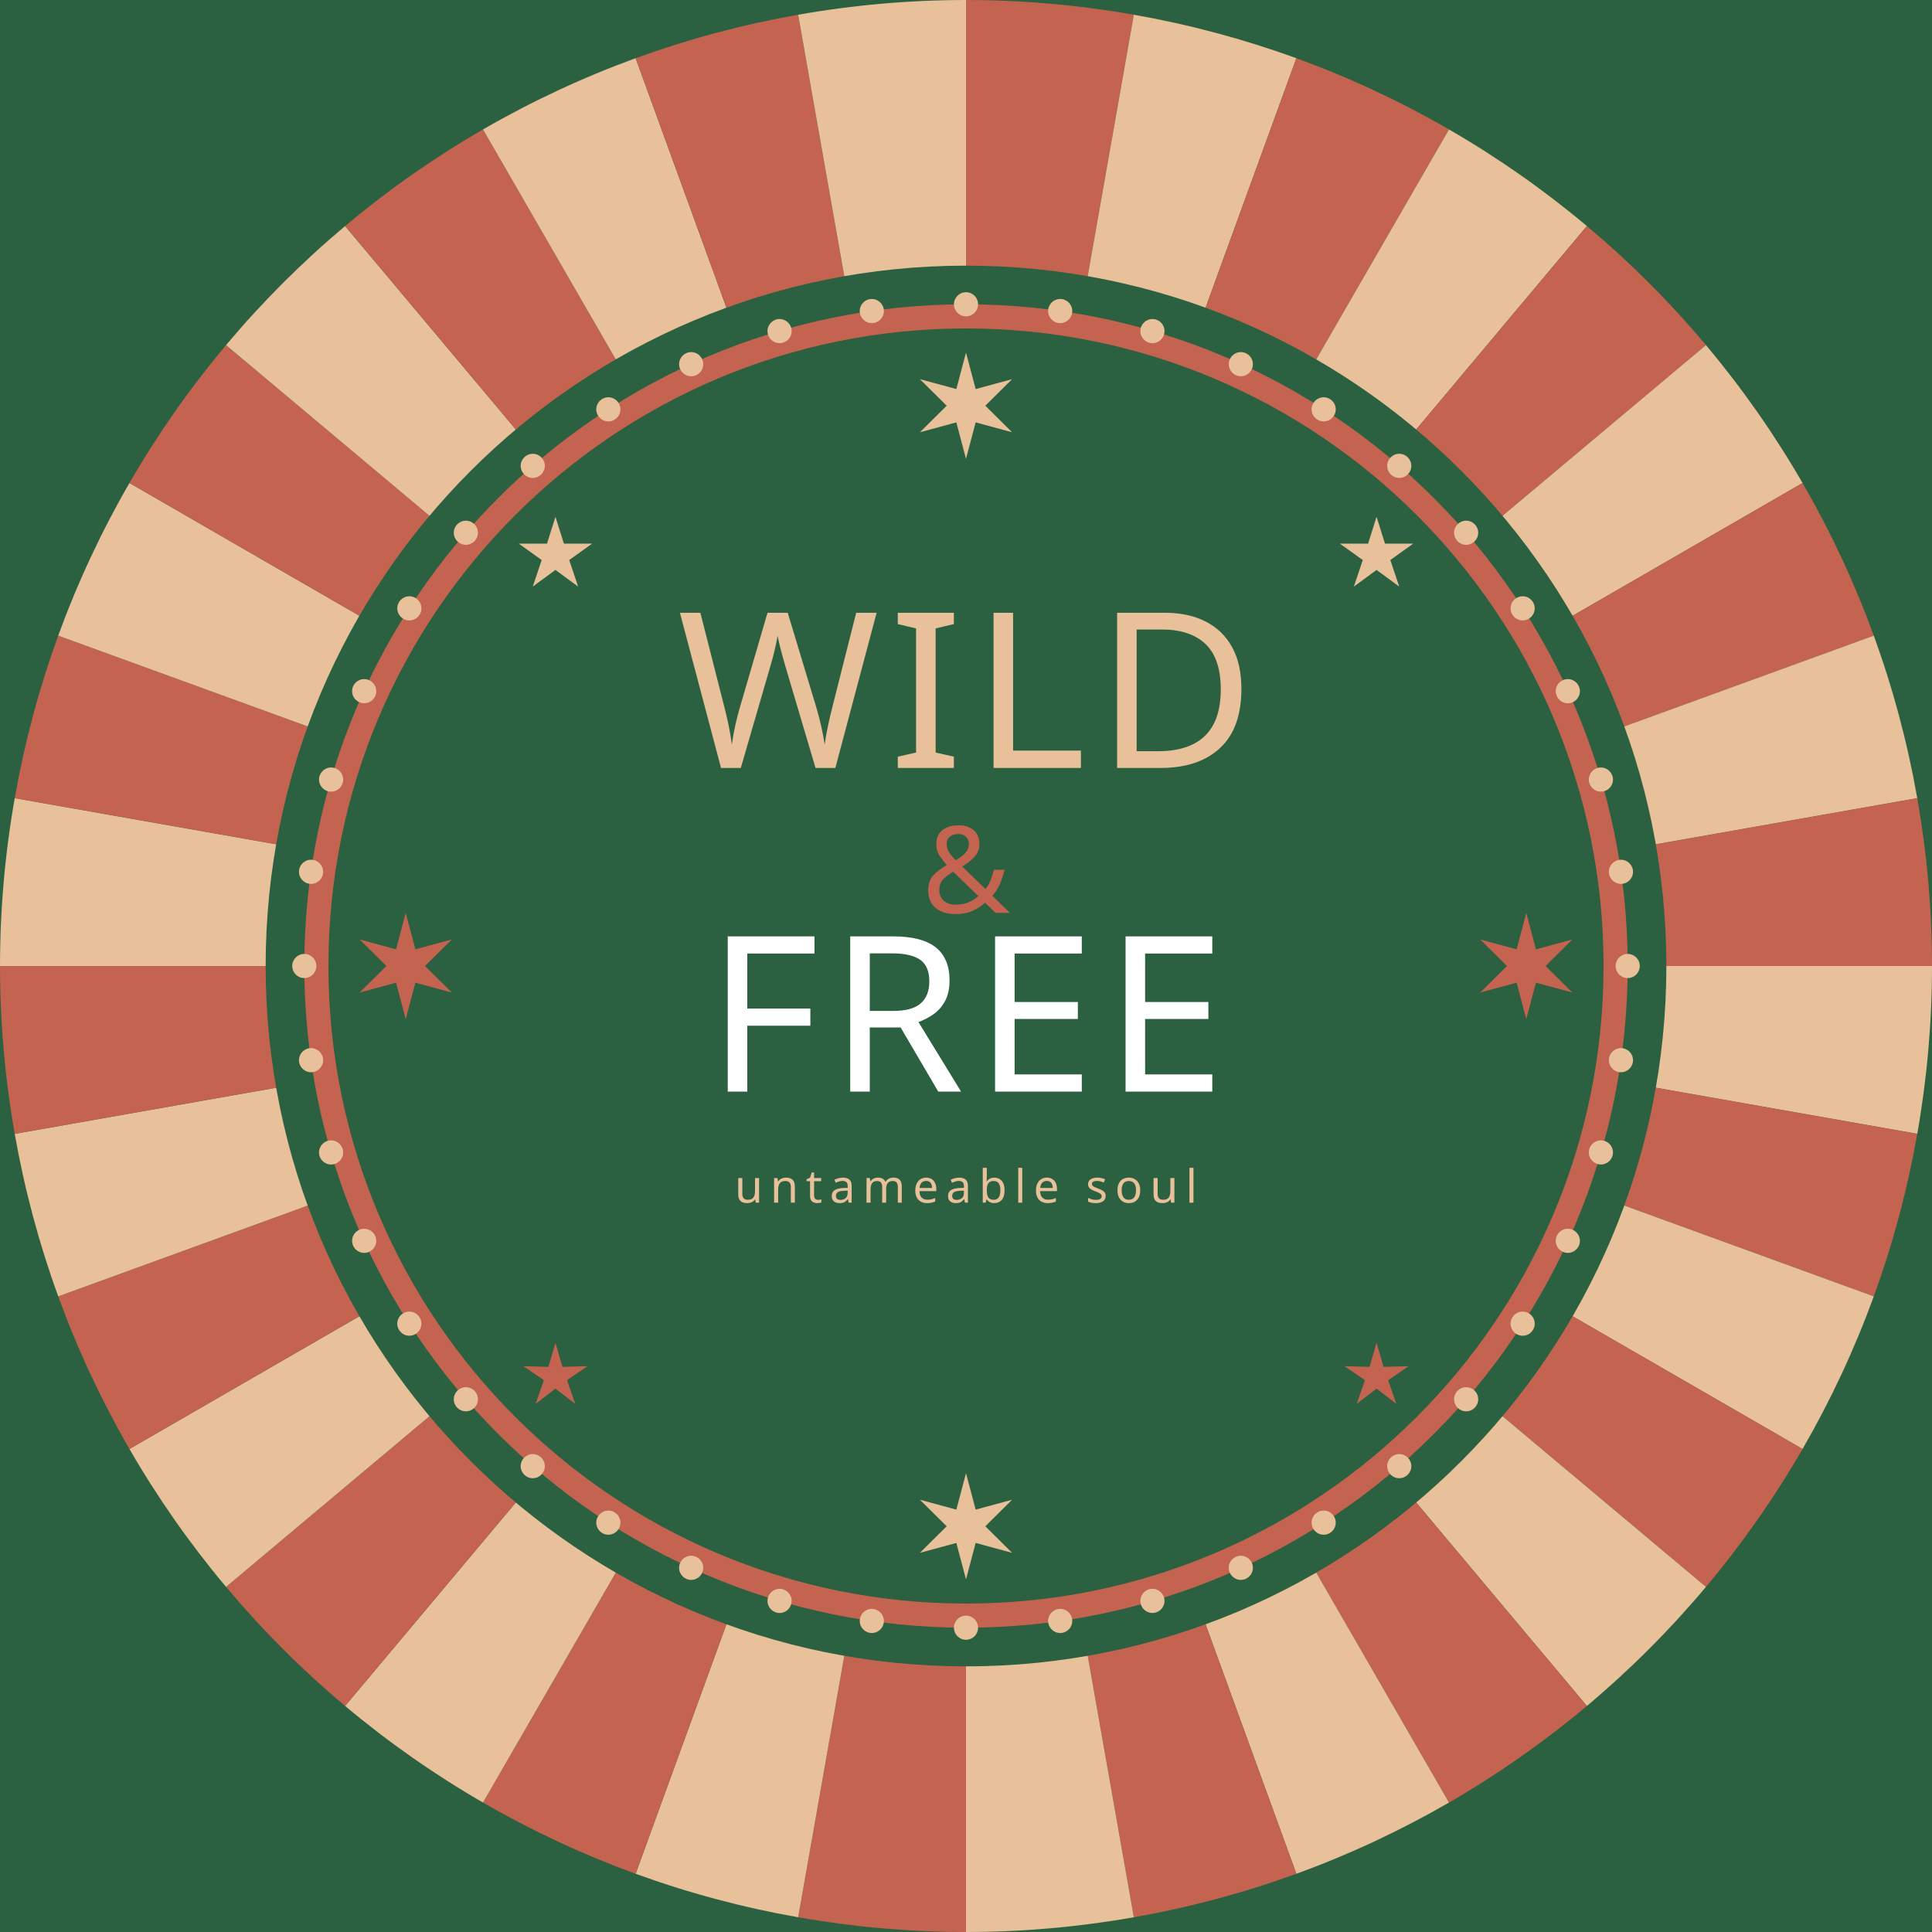
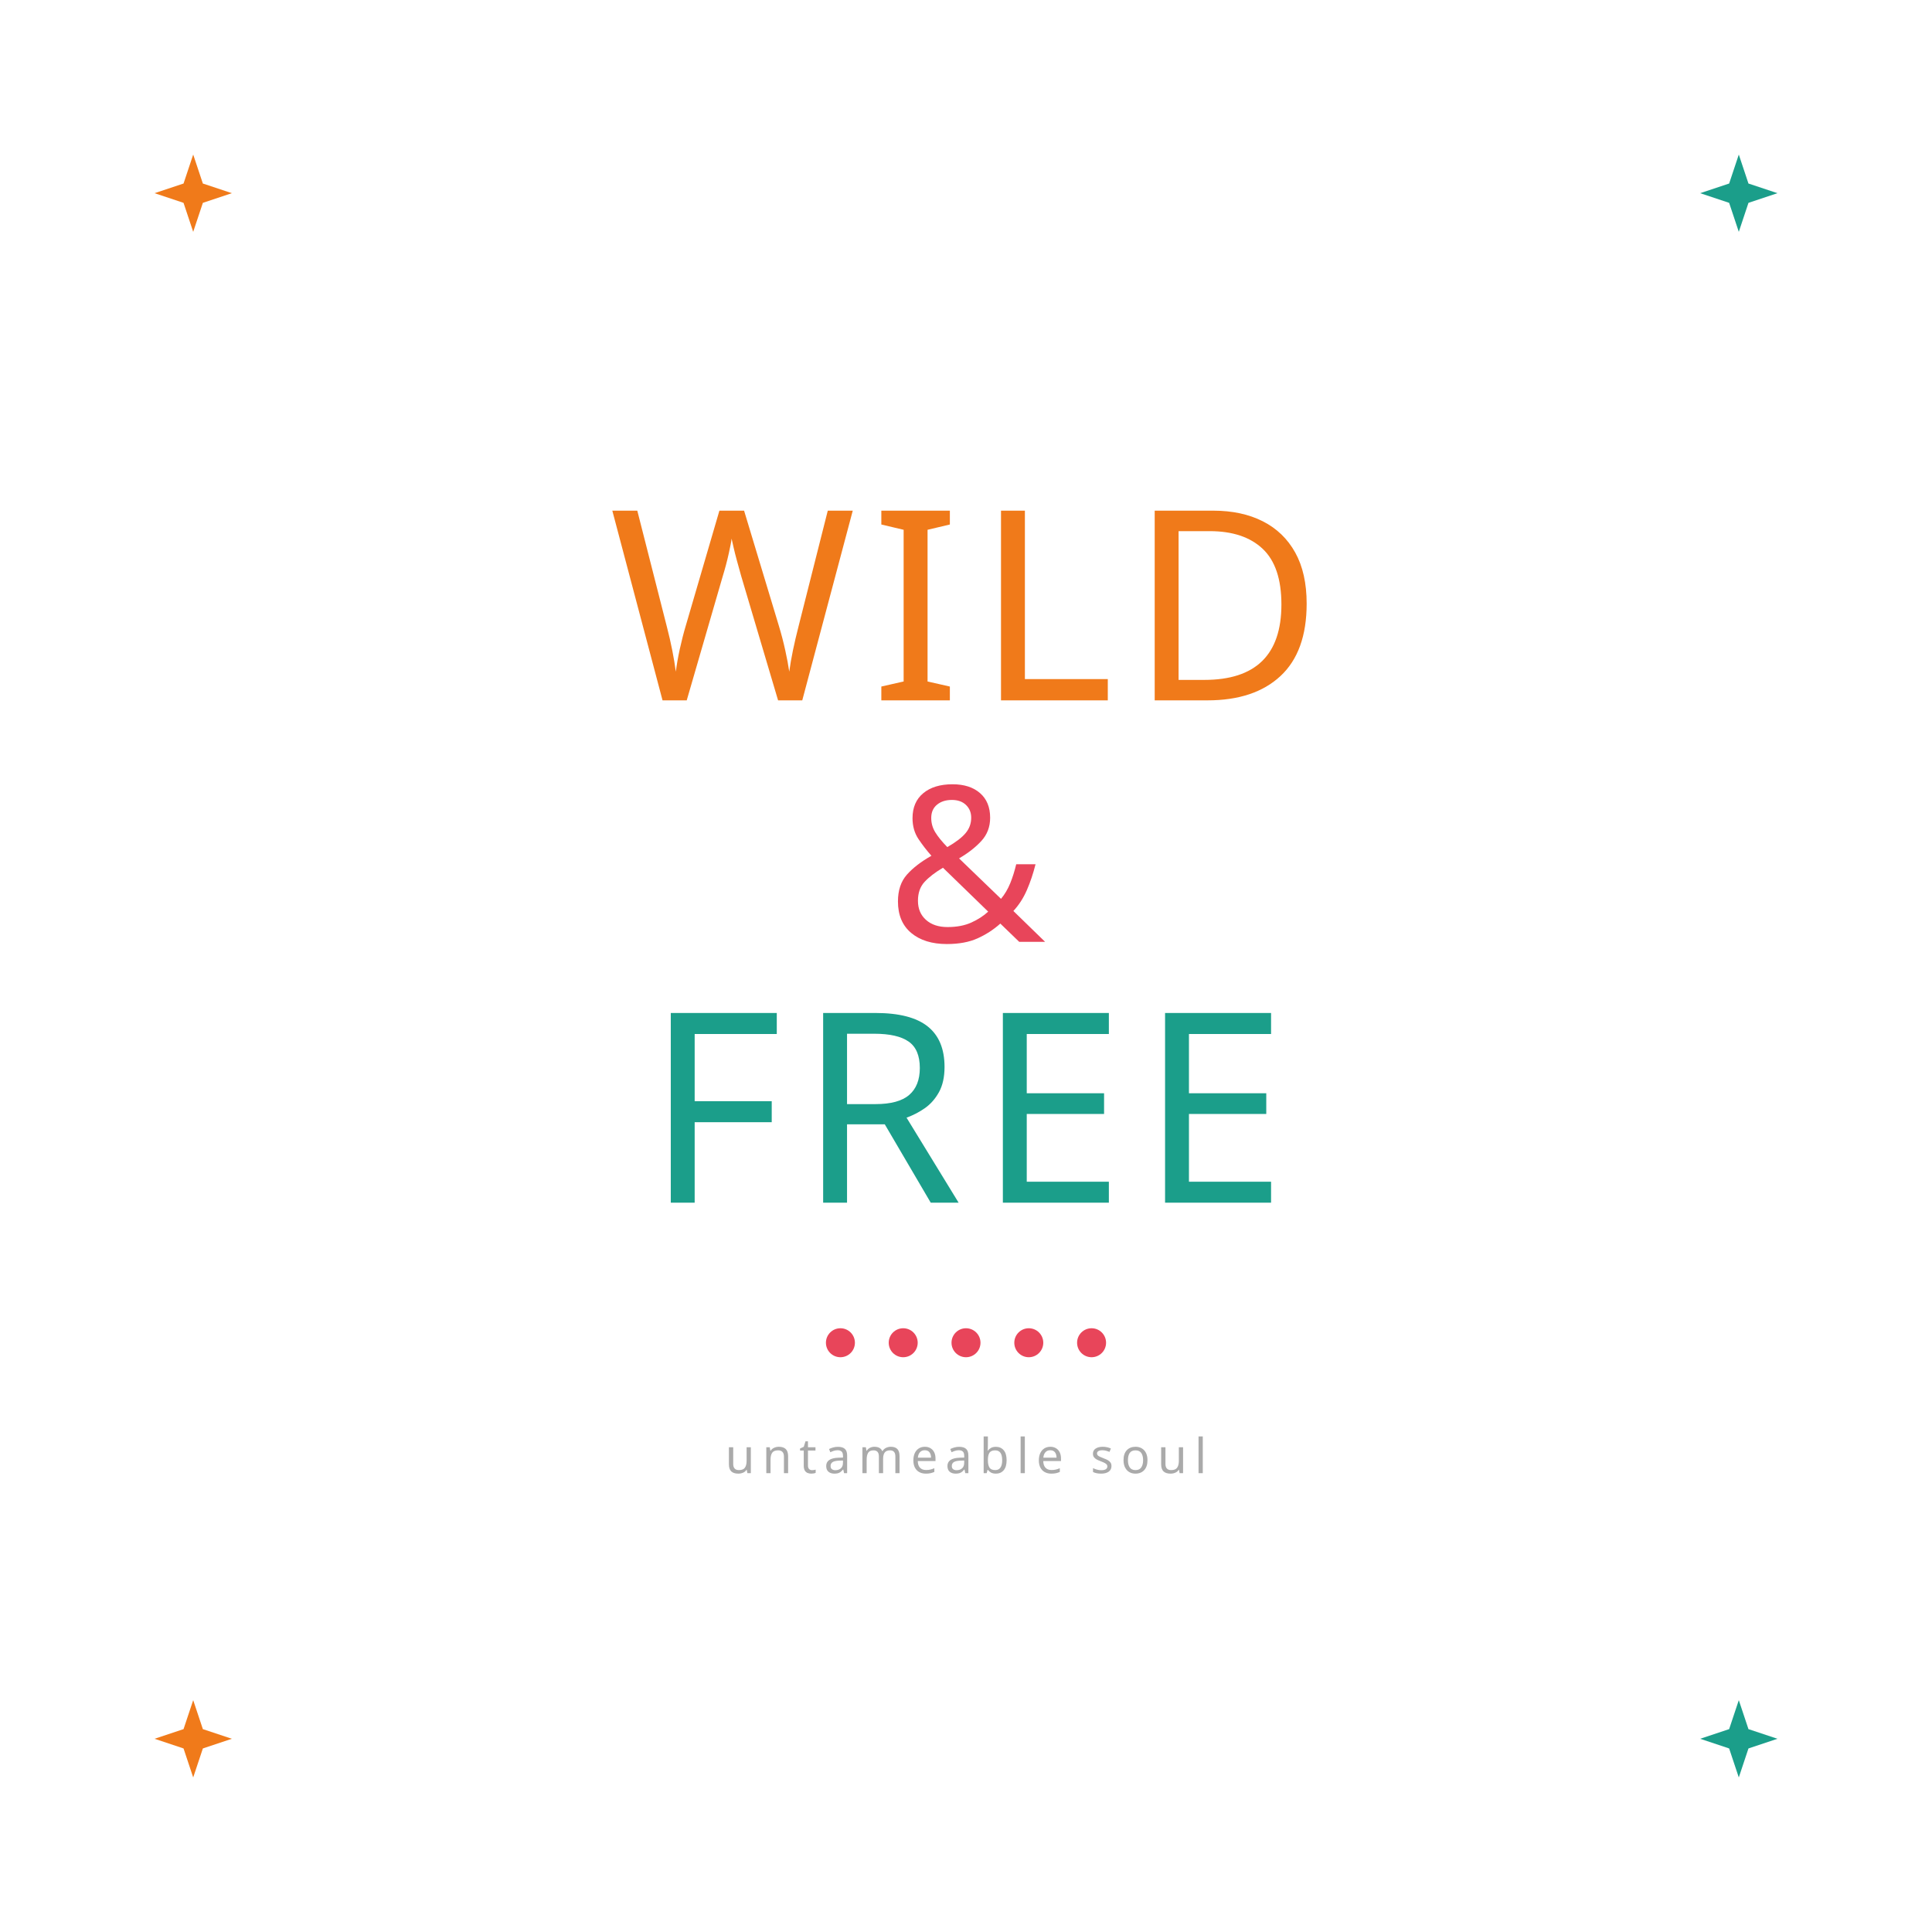
<svg xmlns="http://www.w3.org/2000/svg" viewBox="0 0 800 800" width="800" height="800">
-   <rect width="800" height="800" fill="#2B6040" />
+   <rect width="800" height="800" fill="#FFFFFF" />
  <defs>
    <style>
      @font-face { font-family: 'BebasNeue'; src: url('/usr/local/share/fonts/BebasNeue-Regular.ttf'); }
      @font-face { font-family: 'GreatVibes'; src: url('/usr/local/share/fonts/GreatVibes-Regular.ttf'); }
      @font-face { font-family: 'Cormorant'; src: url('/usr/local/share/fonts/CormorantGaramond-Bold.ttf'); }
      @font-face { font-family: 'CormorantItalic'; src: url('/usr/local/share/fonts/CormorantGaramond-BoldItalic.ttf'); }
    </style>
  </defs>
-   <path d="M 400,400 L 400.0,0.0 A 400,400 0 0,1 469.5,6.1 Z" fill="#C4634F" />
-   <path d="M 400,400 L 469.5,6.1 A 400,400 0 0,1 536.8,24.1 Z" fill="#E8C09A" />
-   <path d="M 400,400 L 536.8,24.1 A 400,400 0 0,1 600.0,53.6 Z" fill="#C4634F" />
-   <path d="M 400,400 L 600.0,53.6 A 400,400 0 0,1 657.1,93.6 Z" fill="#E8C09A" />
-   <path d="M 400,400 L 657.1,93.6 A 400,400 0 0,1 706.4,142.9 Z" fill="#C4634F" />
-   <path d="M 400,400 L 706.4,142.9 A 400,400 0 0,1 746.4,200.0 Z" fill="#E8C09A" />
-   <path d="M 400,400 L 746.4,200.0 A 400,400 0 0,1 775.9,263.2 Z" fill="#C4634F" />
-   <path d="M 400,400 L 775.9,263.2 A 400,400 0 0,1 793.9,330.5 Z" fill="#E8C09A" />
-   <path d="M 400,400 L 793.9,330.5 A 400,400 0 0,1 800.0,400.0 Z" fill="#C4634F" />
-   <path d="M 400,400 L 800.0,400.0 A 400,400 0 0,1 793.9,469.5 Z" fill="#E8C09A" />
-   <path d="M 400,400 L 793.9,469.5 A 400,400 0 0,1 775.9,536.8 Z" fill="#C4634F" />
-   <path d="M 400,400 L 775.9,536.8 A 400,400 0 0,1 746.4,600.0 Z" fill="#E8C09A" />
-   <path d="M 400,400 L 746.4,600.0 A 400,400 0 0,1 706.4,657.1 Z" fill="#C4634F" />
-   <path d="M 400,400 L 706.4,657.1 A 400,400 0 0,1 657.1,706.4 Z" fill="#E8C09A" />
-   <path d="M 400,400 L 657.1,706.4 A 400,400 0 0,1 600.0,746.4 Z" fill="#C4634F" />
-   <path d="M 400,400 L 600.0,746.4 A 400,400 0 0,1 536.8,775.9 Z" fill="#E8C09A" />
-   <path d="M 400,400 L 536.8,775.9 A 400,400 0 0,1 469.5,793.9 Z" fill="#C4634F" />
-   <path d="M 400,400 L 469.5,793.9 A 400,400 0 0,1 400.0,800.0 Z" fill="#E8C09A" />
-   <path d="M 400,400 L 400.0,800.0 A 400,400 0 0,1 330.5,793.9 Z" fill="#C4634F" />
-   <path d="M 400,400 L 330.5,793.9 A 400,400 0 0,1 263.2,775.9 Z" fill="#E8C09A" />
-   <path d="M 400,400 L 263.2,775.9 A 400,400 0 0,1 200.0,746.4 Z" fill="#C4634F" />
-   <path d="M 400,400 L 200.0,746.4 A 400,400 0 0,1 142.9,706.4 Z" fill="#E8C09A" />
-   <path d="M 400,400 L 142.9,706.4 A 400,400 0 0,1 93.6,657.1 Z" fill="#C4634F" />
-   <path d="M 400,400 L 93.6,657.1 A 400,400 0 0,1 53.6,600.0 Z" fill="#E8C09A" />
-   <path d="M 400,400 L 53.6,600.0 A 400,400 0 0,1 24.1,536.8 Z" fill="#C4634F" />
-   <path d="M 400,400 L 24.1,536.8 A 400,400 0 0,1 6.1,469.5 Z" fill="#E8C09A" />
-   <path d="M 400,400 L 6.1,469.5 A 400,400 0 0,1 0.0,400.0 Z" fill="#C4634F" />
-   <path d="M 400,400 L 0.0,400.0 A 400,400 0 0,1 6.1,330.5 Z" fill="#E8C09A" />
-   <path d="M 400,400 L 6.1,330.5 A 400,400 0 0,1 24.1,263.2 Z" fill="#C4634F" />
-   <path d="M 400,400 L 24.1,263.2 A 400,400 0 0,1 53.6,200.0 Z" fill="#E8C09A" />
-   <path d="M 400,400 L 53.6,200.0 A 400,400 0 0,1 93.6,142.9 Z" fill="#C4634F" />
-   <path d="M 400,400 L 93.6,142.9 A 400,400 0 0,1 142.9,93.6 Z" fill="#E8C09A" />
-   <path d="M 400,400 L 142.9,93.6 A 400,400 0 0,1 200.0,53.6 Z" fill="#C4634F" />
-   <path d="M 400,400 L 200.0,53.6 A 400,400 0 0,1 263.2,24.1 Z" fill="#E8C09A" />
-   <path d="M 400,400 L 263.2,24.1 A 400,400 0 0,1 330.5,6.1 Z" fill="#C4634F" />
-   <path d="M 400,400 L 330.5,6.1 A 400,400 0 0,1 400.0,0.0 Z" fill="#E8C09A" />
-   <circle cx="400.0" cy="400.0" r="290.0" fill="#2B6040" />
-   <circle cx="400.0" cy="400.0" r="274.0" fill="#C4634F" />
-   <circle cx="674.0" cy="400.0" r="5.0" fill="#E8C09A" />
-   <circle cx="671.2" cy="439.0" r="5.0" fill="#E8C09A" />
-   <circle cx="662.9" cy="477.2" r="5.0" fill="#E8C09A" />
-   <circle cx="649.2" cy="513.8" r="5.0" fill="#E8C09A" />
-   <circle cx="630.5" cy="548.1" r="5.0" fill="#E8C09A" />
-   <circle cx="607.1" cy="579.4" r="5.0" fill="#E8C09A" />
-   <circle cx="579.4" cy="607.1" r="5.0" fill="#E8C09A" />
-   <circle cx="548.1" cy="630.5" r="5.0" fill="#E8C09A" />
-   <circle cx="513.8" cy="649.2" r="5.0" fill="#E8C09A" />
-   <circle cx="477.2" cy="662.9" r="5.0" fill="#E8C09A" />
-   <circle cx="439.0" cy="671.2" r="5.0" fill="#E8C09A" />
-   <circle cx="400.0" cy="674.0" r="5.0" fill="#E8C09A" />
-   <circle cx="361.0" cy="671.2" r="5.0" fill="#E8C09A" />
-   <circle cx="322.8" cy="662.9" r="5.0" fill="#E8C09A" />
-   <circle cx="286.2" cy="649.2" r="5.0" fill="#E8C09A" />
-   <circle cx="251.9" cy="630.5" r="5.0" fill="#E8C09A" />
-   <circle cx="220.6" cy="607.1" r="5.0" fill="#E8C09A" />
-   <circle cx="192.9" cy="579.4" r="5.0" fill="#E8C09A" />
-   <circle cx="169.5" cy="548.1" r="5.0" fill="#E8C09A" />
-   <circle cx="150.8" cy="513.8" r="5.0" fill="#E8C09A" />
-   <circle cx="137.1" cy="477.2" r="5.0" fill="#E8C09A" />
-   <circle cx="128.8" cy="439.0" r="5.0" fill="#E8C09A" />
-   <circle cx="126.0" cy="400.0" r="5.0" fill="#E8C09A" />
-   <circle cx="128.8" cy="361.0" r="5.0" fill="#E8C09A" />
-   <circle cx="137.1" cy="322.8" r="5.0" fill="#E8C09A" />
-   <circle cx="150.8" cy="286.2" r="5.0" fill="#E8C09A" />
-   <circle cx="169.5" cy="251.9" r="5.0" fill="#E8C09A" />
-   <circle cx="192.9" cy="220.6" r="5.0" fill="#E8C09A" />
-   <circle cx="220.6" cy="192.9" r="5.0" fill="#E8C09A" />
-   <circle cx="251.9" cy="169.5" r="5.0" fill="#E8C09A" />
-   <circle cx="286.2" cy="150.8" r="5.0" fill="#E8C09A" />
-   <circle cx="322.8" cy="137.1" r="5.0" fill="#E8C09A" />
-   <circle cx="361.0" cy="128.8" r="5.0" fill="#E8C09A" />
-   <circle cx="400.0" cy="126.0" r="5.0" fill="#E8C09A" />
-   <circle cx="439.0" cy="128.8" r="5.0" fill="#E8C09A" />
-   <circle cx="477.2" cy="137.1" r="5.0" fill="#E8C09A" />
-   <circle cx="513.8" cy="150.8" r="5.0" fill="#E8C09A" />
-   <circle cx="548.1" cy="169.5" r="5.0" fill="#E8C09A" />
-   <circle cx="579.4" cy="192.9" r="5.0" fill="#E8C09A" />
-   <circle cx="607.1" cy="220.6" r="5.0" fill="#E8C09A" />
-   <circle cx="630.5" cy="251.9" r="5.0" fill="#E8C09A" />
-   <circle cx="649.2" cy="286.2" r="5.0" fill="#E8C09A" />
-   <circle cx="662.9" cy="322.8" r="5.0" fill="#E8C09A" />
-   <circle cx="671.2" cy="361.0" r="5.0" fill="#E8C09A" />
-   <circle cx="400.0" cy="400.0" r="264.0" fill="#2B6040" />
-   <polygon points="400.0,146.0 404.0,161.1 419.1,157.0 408.0,168.0 419.1,179.0 404.0,174.9 400.0,190.0 396.0,174.9 380.9,179.0 392.0,168.0 380.9,157.0 396.0,161.1" fill="#E8C09A" />
-   <polygon points="400.0,610.0 404.0,625.1 419.1,621.0 408.0,632.0 419.1,643.0 404.0,638.9 400.0,654.0 396.0,638.9 380.9,643.0 392.0,632.0 380.9,621.0 396.0,625.1" fill="#E8C09A" />
-   <polygon points="168.0,378.0 172.0,393.1 187.1,389.0 176.0,400.0 187.1,411.0 172.0,406.9 168.0,422.0 164.0,406.9 148.9,411.0 160.0,400.0 148.9,389.0 164.0,393.1" fill="#C4634F" />
-   <polygon points="632.0,378.0 636.0,393.1 651.1,389.0 640.0,400.0 651.1,411.0 636.0,406.9 632.0,422.0 628.0,406.9 612.9,411.0 624.0,400.0 612.9,389.0 628.0,393.1" fill="#C4634F" />
-   <polygon points="230.0,214.0 233.5,225.1 245.2,225.1 235.7,231.9 239.4,242.9 230.0,236.0 220.6,242.9 224.3,231.9 214.8,225.1 226.5,225.1" fill="#E8C09A" />
-   <polygon points="570.0,214.0 573.5,225.1 585.2,225.1 575.7,231.9 579.4,242.9 570.0,236.0 560.6,242.9 564.3,231.9 554.8,225.1 566.5,225.1" fill="#E8C09A" />
-   <polygon points="230.0,556.0 232.9,566.0 243.3,565.7 234.8,571.5 238.2,581.3 230.0,575.0 221.8,581.3 225.2,571.5 216.7,565.7 227.1,566.0" fill="#C4634F" />
-   <polygon points="570.0,556.0 572.9,566.0 583.3,565.7 574.8,571.5 578.2,581.3 570.0,575.0 561.8,581.3 565.2,571.5 556.7,565.7 567.1,566.0" fill="#C4634F" />
-   <text x="400" y="318" text-anchor="middle" font-family="BebasNeue, sans-serif" font-size="90" fill="#E8C09A" letter-spacing="4">WILD</text>
-   <text x="400" y="378" text-anchor="middle" font-family="GreatVibes, sans-serif" font-size="50" fill="#C4634F">&amp;</text>
-   <text x="400" y="452" text-anchor="middle" font-family="BebasNeue, sans-serif" font-size="90" fill="#FFFFFF" letter-spacing="4">FREE</text>
-   <text x="400" y="498" text-anchor="middle" font-family="CormorantItalic, sans-serif" font-size="19" fill="#E8C09A" letter-spacing="3">untameable soul</text>
+   <polygon points="80.0,64.0 84.0,76.0 96.0,80.0 84.0,84.0 80.0,96.0 76.0,84.0 64.0,80.0 76.0,76.0" fill="#F07A1A" />
+   <polygon points="720.0,64.0 724.0,76.0 736.0,80.0 724.0,84.0 720.0,96.0 716.0,84.0 704.0,80.0 716.0,76.0" fill="#1B9E8A" />
+   <polygon points="80.0,704.0 84.0,716.0 96.0,720.0 84.0,724.0 80.0,736.0 76.0,724.0 64.0,720.0 76.0,716.0" fill="#F07A1A" />
+   <polygon points="720.0,704.0 724.0,716.0 736.0,720.0 724.0,724.0 720.0,736.0 716.0,724.0 704.0,720.0 716.0,716.0" fill="#1B9E8A" />
+   <text x="400" y="290" text-anchor="middle" font-family="BebasNeue, sans-serif" font-size="110" fill="#F07A1A" letter-spacing="6">WILD</text>
+   <text x="400" y="390" text-anchor="middle" font-family="GreatVibes, sans-serif" font-size="90" fill="#E8455A">&amp;</text>
+   <text x="400" y="498" text-anchor="middle" font-family="BebasNeue, sans-serif" font-size="110" fill="#1B9E8A" letter-spacing="6">FREE</text>
+   <circle cx="348.0" cy="556.0" r="6" fill="#E8455A" />
+   <circle cx="374.0" cy="556.0" r="6" fill="#E8455A" />
+   <circle cx="400.0" cy="556.0" r="6" fill="#E8455A" />
+   <circle cx="426.0" cy="556.0" r="6" fill="#E8455A" />
+   <circle cx="452.0" cy="556.0" r="6" fill="#E8455A" />
+   <text x="400" y="610" text-anchor="middle" font-family="CormorantItalic, sans-serif" font-size="20" fill="#AAAAAA" letter-spacing="3">untameable soul</text>
</svg>
